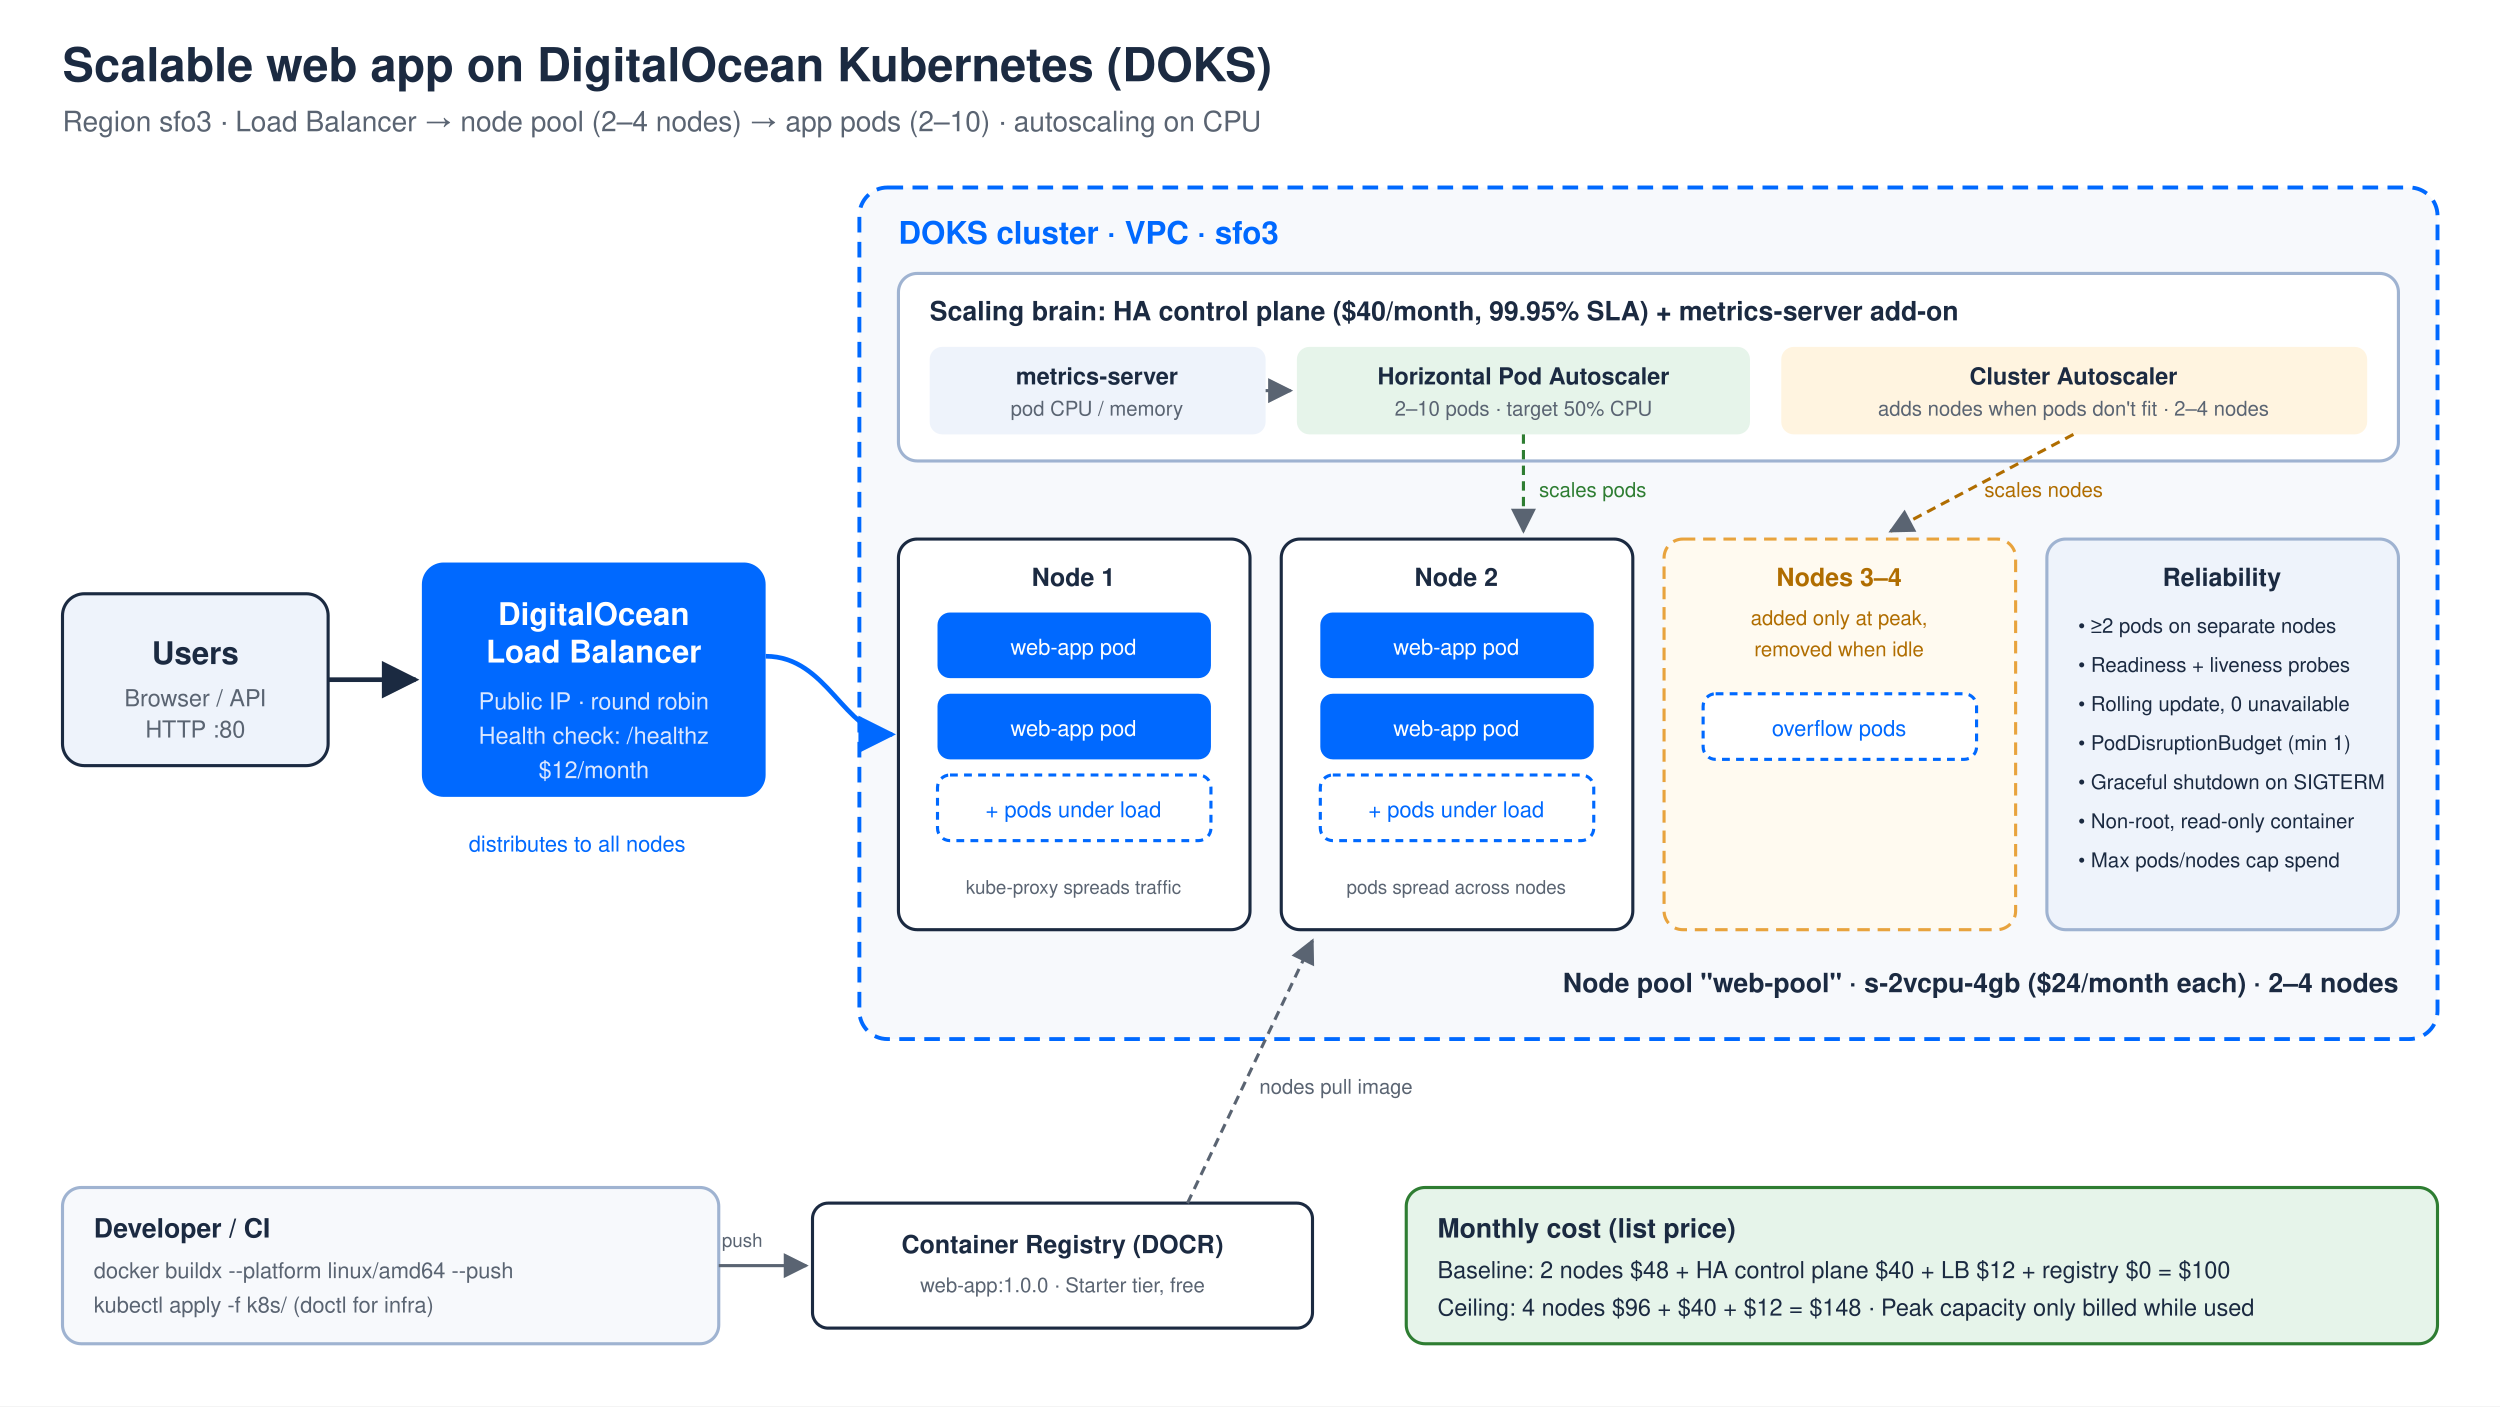
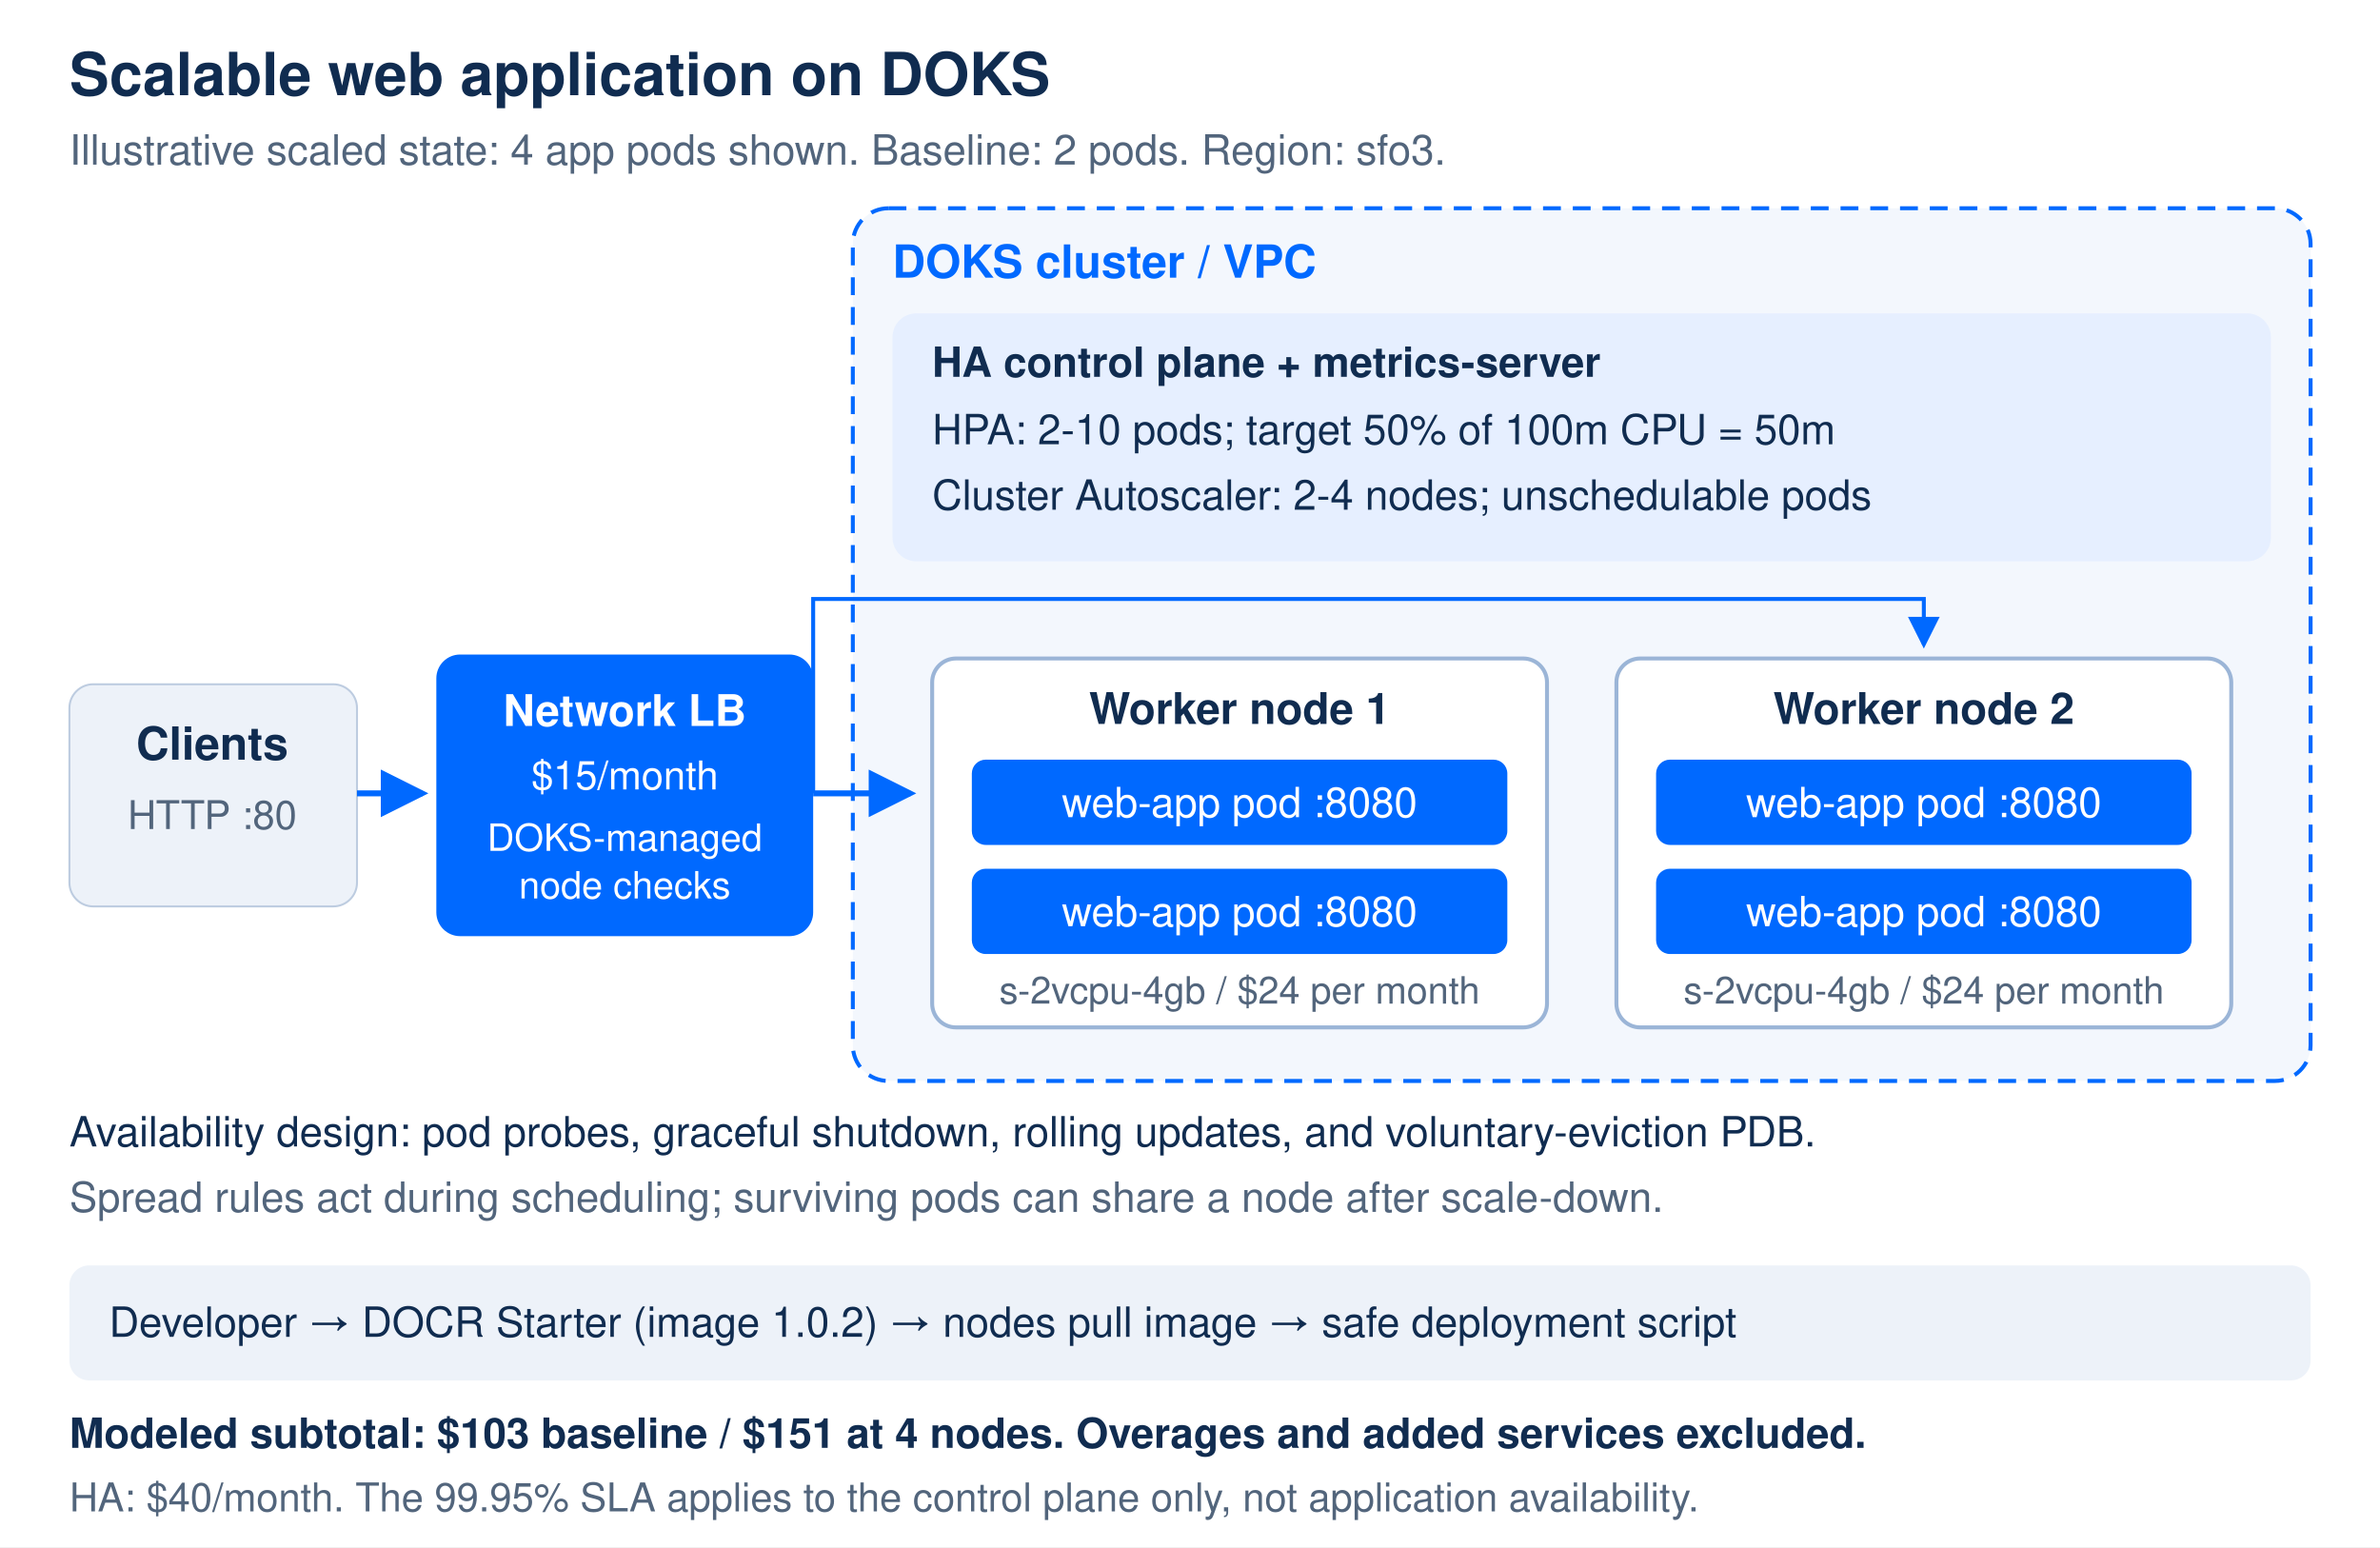
- <svg xmlns="http://www.w3.org/2000/svg" width="1600" height="900" viewBox="0 0 1600 900" font-family="Helvetica, Arial, sans-serif">
+ <svg xmlns="http://www.w3.org/2000/svg" width="1200" height="780" viewBox="0 0 1200 780" font-family="Helvetica, Arial, sans-serif">
  <defs>
-     <marker id="arr" viewBox="0 0 10 10" refX="9" refY="5" markerWidth="8" markerHeight="8" orient="auto-start-reverse">
-       <path d="M0,0 L10,5 L0,10 z" fill="#1b2a41" />
-     </marker>
-     <marker id="arrb" viewBox="0 0 10 10" refX="9" refY="5" markerWidth="8" markerHeight="8" orient="auto-start-reverse">
-       <path d="M0,0 L10,5 L0,10 z" fill="#0069ff" />
-     </marker>
-     <marker id="arrg" viewBox="0 0 10 10" refX="9" refY="5" markerWidth="8" markerHeight="8" orient="auto-start-reverse">
-       <path d="M0,0 L10,5 L0,10 z" fill="#5a6472" />
+     <marker id="a" markerWidth="8" markerHeight="8" refX="7" refY="4" orient="auto">
+       <path d="M0 0L8 4L0 8Z" fill="#0069ff" />
    </marker>
  </defs>
-   <rect width="1600" height="900" fill="#ffffff" />
-   <text x="40" y="52" font-size="30" font-weight="700" fill="#1b2a41">Scalable web app on DigitalOcean Kubernetes (DOKS)</text>
-   <text x="40" y="84" font-size="18" fill="#5a6472">Region sfo3 · Load Balancer → node pool (2–4 nodes) → app pods (2–10) · autoscaling on CPU</text>
-   <rect x="40" y="380" width="170" height="110" rx="14" fill="#eef3fb" stroke="#1b2a41" stroke-width="2" />
-   <text x="125" y="425" font-size="20" font-weight="700" text-anchor="middle" fill="#1b2a41">Users</text>
-   <text x="125" y="452" font-size="15" text-anchor="middle" fill="#5a6472">Browser / API</text>
-   <text x="125" y="472" font-size="15" text-anchor="middle" fill="#5a6472">HTTP :80</text>
-   <rect x="270" y="360" width="220" height="150" rx="14" fill="#0069ff" />
-   <text x="380" y="400" font-size="20" font-weight="700" text-anchor="middle" fill="#ffffff">DigitalOcean</text>
-   <text x="380" y="424" font-size="20" font-weight="700" text-anchor="middle" fill="#ffffff">Load Balancer</text>
-   <text x="380" y="454" font-size="15" text-anchor="middle" fill="#dbe7ff">Public IP · round robin</text>
-   <text x="380" y="476" font-size="15" text-anchor="middle" fill="#dbe7ff">Health check: /healthz</text>
-   <text x="380" y="498" font-size="15" text-anchor="middle" fill="#dbe7ff">$12/month</text>
-   <line x1="210" y1="435" x2="266" y2="435" stroke="#1b2a41" stroke-width="3" marker-end="url(#arr)" />
-   <rect x="550" y="120" width="1010" height="545" rx="18" fill="#f7f9fc" stroke="#0069ff" stroke-width="2.5" stroke-dasharray="10 6" />
-   <text x="575" y="156" font-size="20" font-weight="700" fill="#0069ff">DOKS cluster  ·  VPC  ·  sfo3</text>
-   <rect x="575" y="175" width="960" height="120" rx="12" fill="#ffffff" stroke="#9fb3d1" stroke-width="2" />
-   <text x="595" y="205" font-size="17" font-weight="700" fill="#1b2a41">Scaling brain: HA control plane ($40/month, 99.95% SLA) + metrics-server add-on</text>
-   <rect x="595" y="222" width="215" height="56" rx="8" fill="#eef3fb" />
-   <text x="702" y="246" font-size="15" font-weight="700" text-anchor="middle" fill="#1b2a41">metrics-server</text>
-   <text x="702" y="266" font-size="13" text-anchor="middle" fill="#5a6472">pod CPU / memory</text>
-   <rect x="830" y="222" width="290" height="56" rx="8" fill="#e6f4ea" />
-   <text x="975" y="246" font-size="15" font-weight="700" text-anchor="middle" fill="#1b2a41">Horizontal Pod Autoscaler</text>
-   <text x="975" y="266" font-size="13" text-anchor="middle" fill="#5a6472">2–10 pods · target 50% CPU</text>
-   <rect x="1140" y="222" width="375" height="56" rx="8" fill="#fff4e0" />
-   <text x="1327" y="246" font-size="15" font-weight="700" text-anchor="middle" fill="#1b2a41">Cluster Autoscaler</text>
-   <text x="1327" y="266" font-size="13" text-anchor="middle" fill="#5a6472">adds nodes when pods don't fit · 2–4 nodes</text>
-   <line x1="810" y1="250" x2="826" y2="250" stroke="#5a6472" stroke-width="2" marker-end="url(#arrg)" />
-   <text x="1535" y="635" font-size="17" font-weight="700" text-anchor="end" fill="#1b2a41">Node pool "web-pool" · s-2vcpu-4gb ($24/month each) · 2–4 nodes</text>
-   <rect x="575" y="345" width="225" height="250" rx="12" fill="#ffffff" stroke="#1b2a41" stroke-width="2" />
-   <text x="687" y="375" font-size="16" font-weight="700" text-anchor="middle" fill="#1b2a41">Node 1</text>
-   <rect x="600" y="392" width="175" height="42" rx="8" fill="#0069ff" />
-   <text x="687" y="419" font-size="14" text-anchor="middle" fill="#fff">web-app pod</text>
-   <rect x="600" y="444" width="175" height="42" rx="8" fill="#0069ff" />
-   <text x="687" y="471" font-size="14" text-anchor="middle" fill="#fff">web-app pod</text>
-   <rect x="600" y="496" width="175" height="42" rx="8" fill="#ffffff" stroke="#0069ff" stroke-dasharray="5 4" stroke-width="2" />
-   <text x="687" y="523" font-size="14" text-anchor="middle" fill="#0069ff">+ pods under load</text>
-   <text x="687" y="572" font-size="12" text-anchor="middle" fill="#5a6472">kube-proxy spreads traffic</text>
-   <rect x="820" y="345" width="225" height="250" rx="12" fill="#ffffff" stroke="#1b2a41" stroke-width="2" />
-   <text x="932" y="375" font-size="16" font-weight="700" text-anchor="middle" fill="#1b2a41">Node 2</text>
-   <rect x="845" y="392" width="175" height="42" rx="8" fill="#0069ff" />
-   <text x="932" y="419" font-size="14" text-anchor="middle" fill="#fff">web-app pod</text>
-   <rect x="845" y="444" width="175" height="42" rx="8" fill="#0069ff" />
-   <text x="932" y="471" font-size="14" text-anchor="middle" fill="#fff">web-app pod</text>
-   <rect x="845" y="496" width="175" height="42" rx="8" fill="#ffffff" stroke="#0069ff" stroke-dasharray="5 4" stroke-width="2" />
-   <text x="932" y="523" font-size="14" text-anchor="middle" fill="#0069ff">+ pods under load</text>
-   <text x="932" y="572" font-size="12" text-anchor="middle" fill="#5a6472">pods spread across nodes</text>
-   <rect x="1065" y="345" width="225" height="250" rx="12" fill="#fffaf0" stroke="#e8a33d" stroke-width="2" stroke-dasharray="8 5" />
-   <text x="1177" y="375" font-size="16" font-weight="700" text-anchor="middle" fill="#b06d00">Nodes 3–4</text>
-   <text x="1177" y="400" font-size="13" text-anchor="middle" fill="#b06d00">added only at peak,</text>
-   <text x="1177" y="420" font-size="13" text-anchor="middle" fill="#b06d00">removed when idle</text>
-   <rect x="1090" y="444" width="175" height="42" rx="8" fill="#ffffff" stroke="#0069ff" stroke-dasharray="5 4" stroke-width="2" />
-   <text x="1177" y="471" font-size="14" text-anchor="middle" fill="#0069ff">overflow pods</text>
-   <rect x="1310" y="345" width="225" height="250" rx="12" fill="#eef3fb" stroke="#9fb3d1" stroke-width="2" />
-   <text x="1422" y="375" font-size="16" font-weight="700" text-anchor="middle" fill="#1b2a41">Reliability</text>
-   <text x="1330" y="405" font-size="13" fill="#1b2a41">• ≥2 pods on separate nodes</text>
-   <text x="1330" y="430" font-size="13" fill="#1b2a41">• Readiness + liveness probes</text>
-   <text x="1330" y="455" font-size="13" fill="#1b2a41">• Rolling update, 0 unavailable</text>
-   <text x="1330" y="480" font-size="13" fill="#1b2a41">• PodDisruptionBudget (min 1)</text>
-   <text x="1330" y="505" font-size="13" fill="#1b2a41">• Graceful shutdown on SIGTERM</text>
-   <text x="1330" y="530" font-size="13" fill="#1b2a41">• Non-root, read-only container</text>
-   <text x="1330" y="555" font-size="13" fill="#1b2a41">• Max pods/nodes cap spend</text>
-   <path d="M490 420 C 530 420, 540 470, 571 470" fill="none" stroke="#0069ff" stroke-width="3" marker-end="url(#arrb)" />
-   <text x="300" y="545" font-size="14" fill="#0069ff">distributes to all nodes</text>
-   <line x1="975" y1="278" x2="975" y2="340" stroke="#2e7d32" stroke-width="2" stroke-dasharray="6 4" marker-end="url(#arrg)" />
-   <text x="985" y="318" font-size="13" fill="#2e7d32">scales pods</text>
-   <line x1="1327" y1="278" x2="1210" y2="340" stroke="#b06d00" stroke-width="2" stroke-dasharray="6 4" marker-end="url(#arrg)" />
-   <text x="1270" y="318" font-size="13" fill="#b06d00">scales nodes</text>
-   <rect x="520" y="770" width="320" height="80" rx="10" fill="#ffffff" stroke="#1b2a41" stroke-width="2" />
-   <text x="680" y="802" font-size="16" font-weight="700" text-anchor="middle" fill="#1b2a41">Container Registry (DOCR)</text>
-   <text x="680" y="827" font-size="13" text-anchor="middle" fill="#5a6472">web-app:1.0.0 · Starter tier, free</text>
-   <line x1="760" y1="770" x2="840" y2="602" stroke="#5a6472" stroke-width="2" stroke-dasharray="6 4" marker-end="url(#arrg)" />
-   <text x="806" y="700" font-size="13" fill="#5a6472">nodes pull image</text>
-   <rect x="40" y="760" width="420" height="100" rx="12" fill="#f7f9fc" stroke="#9fb3d1" stroke-width="2" />
-   <text x="60" y="792" font-size="17" font-weight="700" fill="#1b2a41">Developer / CI</text>
-   <text x="60" y="818" font-size="14" fill="#5a6472">docker buildx --platform linux/amd64 --push</text>
-   <text x="60" y="840" font-size="14" fill="#5a6472">kubectl apply -f k8s/   (doctl for infra)</text>
-   <line x1="460" y1="810" x2="516" y2="810" stroke="#5a6472" stroke-width="2" marker-end="url(#arrg)" />
-   <text x="462" y="798" font-size="12" fill="#5a6472">push</text>
-   <path d="M460 830 C 520 830, 520 830, 540 830" fill="none" stroke="none" />
-   <rect x="900" y="760" width="660" height="100" rx="12" fill="#e6f4ea" stroke="#2e7d32" stroke-width="2" />
-   <text x="920" y="792" font-size="17" font-weight="700" fill="#1b2a41">Monthly cost (list price)</text>
-   <text x="920" y="818" font-size="15" fill="#1b2a41">Baseline: 2 nodes $48 + HA control plane $40 + LB $12 + registry $0 = $100</text>
-   <text x="920" y="842" font-size="15" fill="#1b2a41">Ceiling: 4 nodes $96 + $40 + $12 = $148 · Peak capacity only billed while used</text>
+   <rect width="1200" height="780" fill="white" />
+   <text x="35" y="48" font-size="30" font-weight="700" fill="#102c50">Scalable web application on DOKS</text>
+   <text x="35" y="83" font-size="21" fill="#52657c">Illustrative scaled state: 4 app pods shown. Baseline: 2 pods. Region: sfo3.</text>
+   <rect x="430" y="105" width="735" height="440" rx="18" fill="#f3f7fd" stroke="#0069ff" stroke-dasharray="9 6" stroke-width="2" />
+   <text x="450" y="140" font-size="23" font-weight="700" fill="#0069ff">DOKS cluster / VPC</text>
+   <rect x="450" y="158" width="695" height="125" rx="12" fill="#e6efff" />
+   <text x="470" y="190" font-size="21" font-weight="700" fill="#102c50">HA control plane + metrics-server</text>
+   <text x="470" y="224" font-size="21" fill="#102c50">HPA: 2-10 pods; target 50% of 100m CPU = 50m</text>
+   <text x="470" y="257" font-size="21" fill="#102c50">Cluster Autoscaler: 2-4 nodes; unschedulable pods</text>
+   <rect x="35" y="345" width="145" height="112" rx="12" fill="#edf2f9" stroke="#bdcce0" />
+   <text x="107" y="383" text-anchor="middle" font-size="23" font-weight="700" fill="#102c50">Clients</text>
+   <text x="107" y="418" text-anchor="middle" font-size="20" fill="#52657c">HTTP :80</text>
+   <path d="M180 400H213" stroke="#0069ff" stroke-width="3" marker-end="url(#a)" />
+   <rect x="220" y="330" width="190" height="142" rx="12" fill="#0069ff" />
+   <text x="315" y="366" text-anchor="middle" font-size="22" font-weight="700" fill="white">Network LB</text>
+   <text x="315" y="398" text-anchor="middle" font-size="20" fill="white">$15/month</text>
+   <text x="315" y="429" text-anchor="middle" font-size="19" fill="white">DOKS-managed</text>
+   <text x="315" y="453" text-anchor="middle" font-size="19" fill="white">node checks</text>
+   <path d="M410 400H459" stroke="#0069ff" stroke-width="3" marker-end="url(#a)" />
+   <path d="M410 400V302H970V325" fill="none" stroke="#0069ff" stroke-width="2" marker-end="url(#a)" />
+   <rect x="470" y="332" width="310" height="186" rx="12" fill="white" stroke="#9bb5d7" stroke-width="2" />
+   <rect x="815" y="332" width="310" height="186" rx="12" fill="white" stroke="#9bb5d7" stroke-width="2" />
+   <text x="625" y="365" text-anchor="middle" font-size="22" font-weight="700" fill="#102c50">Worker node 1</text>
+   <text x="970" y="365" text-anchor="middle" font-size="22" font-weight="700" fill="#102c50">Worker node 2</text>
+   <rect x="490" y="383" width="270" height="43" rx="7" fill="#0069ff" />
+   <text x="625" y="412" text-anchor="middle" font-size="21" fill="white">web-app pod :8080</text>
+   <rect x="490" y="438" width="270" height="43" rx="7" fill="#0069ff" />
+   <text x="625" y="467" text-anchor="middle" font-size="21" fill="white">web-app pod :8080</text>
+   <rect x="835" y="383" width="270" height="43" rx="7" fill="#0069ff" />
+   <text x="970" y="412" text-anchor="middle" font-size="21" fill="white">web-app pod :8080</text>
+   <rect x="835" y="438" width="270" height="43" rx="7" fill="#0069ff" />
+   <text x="970" y="467" text-anchor="middle" font-size="21" fill="white">web-app pod :8080</text>
+   <text x="625" y="506" text-anchor="middle" font-size="19" fill="#52657c">s-2vcpu-4gb / $24 per month</text>
+   <text x="970" y="506" text-anchor="middle" font-size="19" fill="#52657c">s-2vcpu-4gb / $24 per month</text>
+   <text x="35" y="578" font-size="21" fill="#102c50">Availability design: pod probes, graceful shutdown, rolling updates, and voluntary-eviction PDB.</text>
+   <text x="35" y="611" font-size="21" fill="#52657c">Spread rules act during scheduling; surviving pods can share a node after scale-down.</text>
+   <rect x="35" y="638" width="1130" height="58" rx="10" fill="#edf2f9" />
+   <text x="55" y="674" font-size="21" fill="#102c50">Developer → DOCR Starter (image 1.0.2) → nodes pull image → safe deployment script</text>
+   <text x="35" y="730" font-size="21" font-weight="700" fill="#102c50">Modeled subtotal: $103 baseline / $151 at 4 nodes. Overages and added services excluded.</text>
+   <text x="35" y="762" font-size="20" fill="#52657c">HA: $40/month. The 99.95% SLA applies to the control plane only, not application availability.</text>
</svg>
